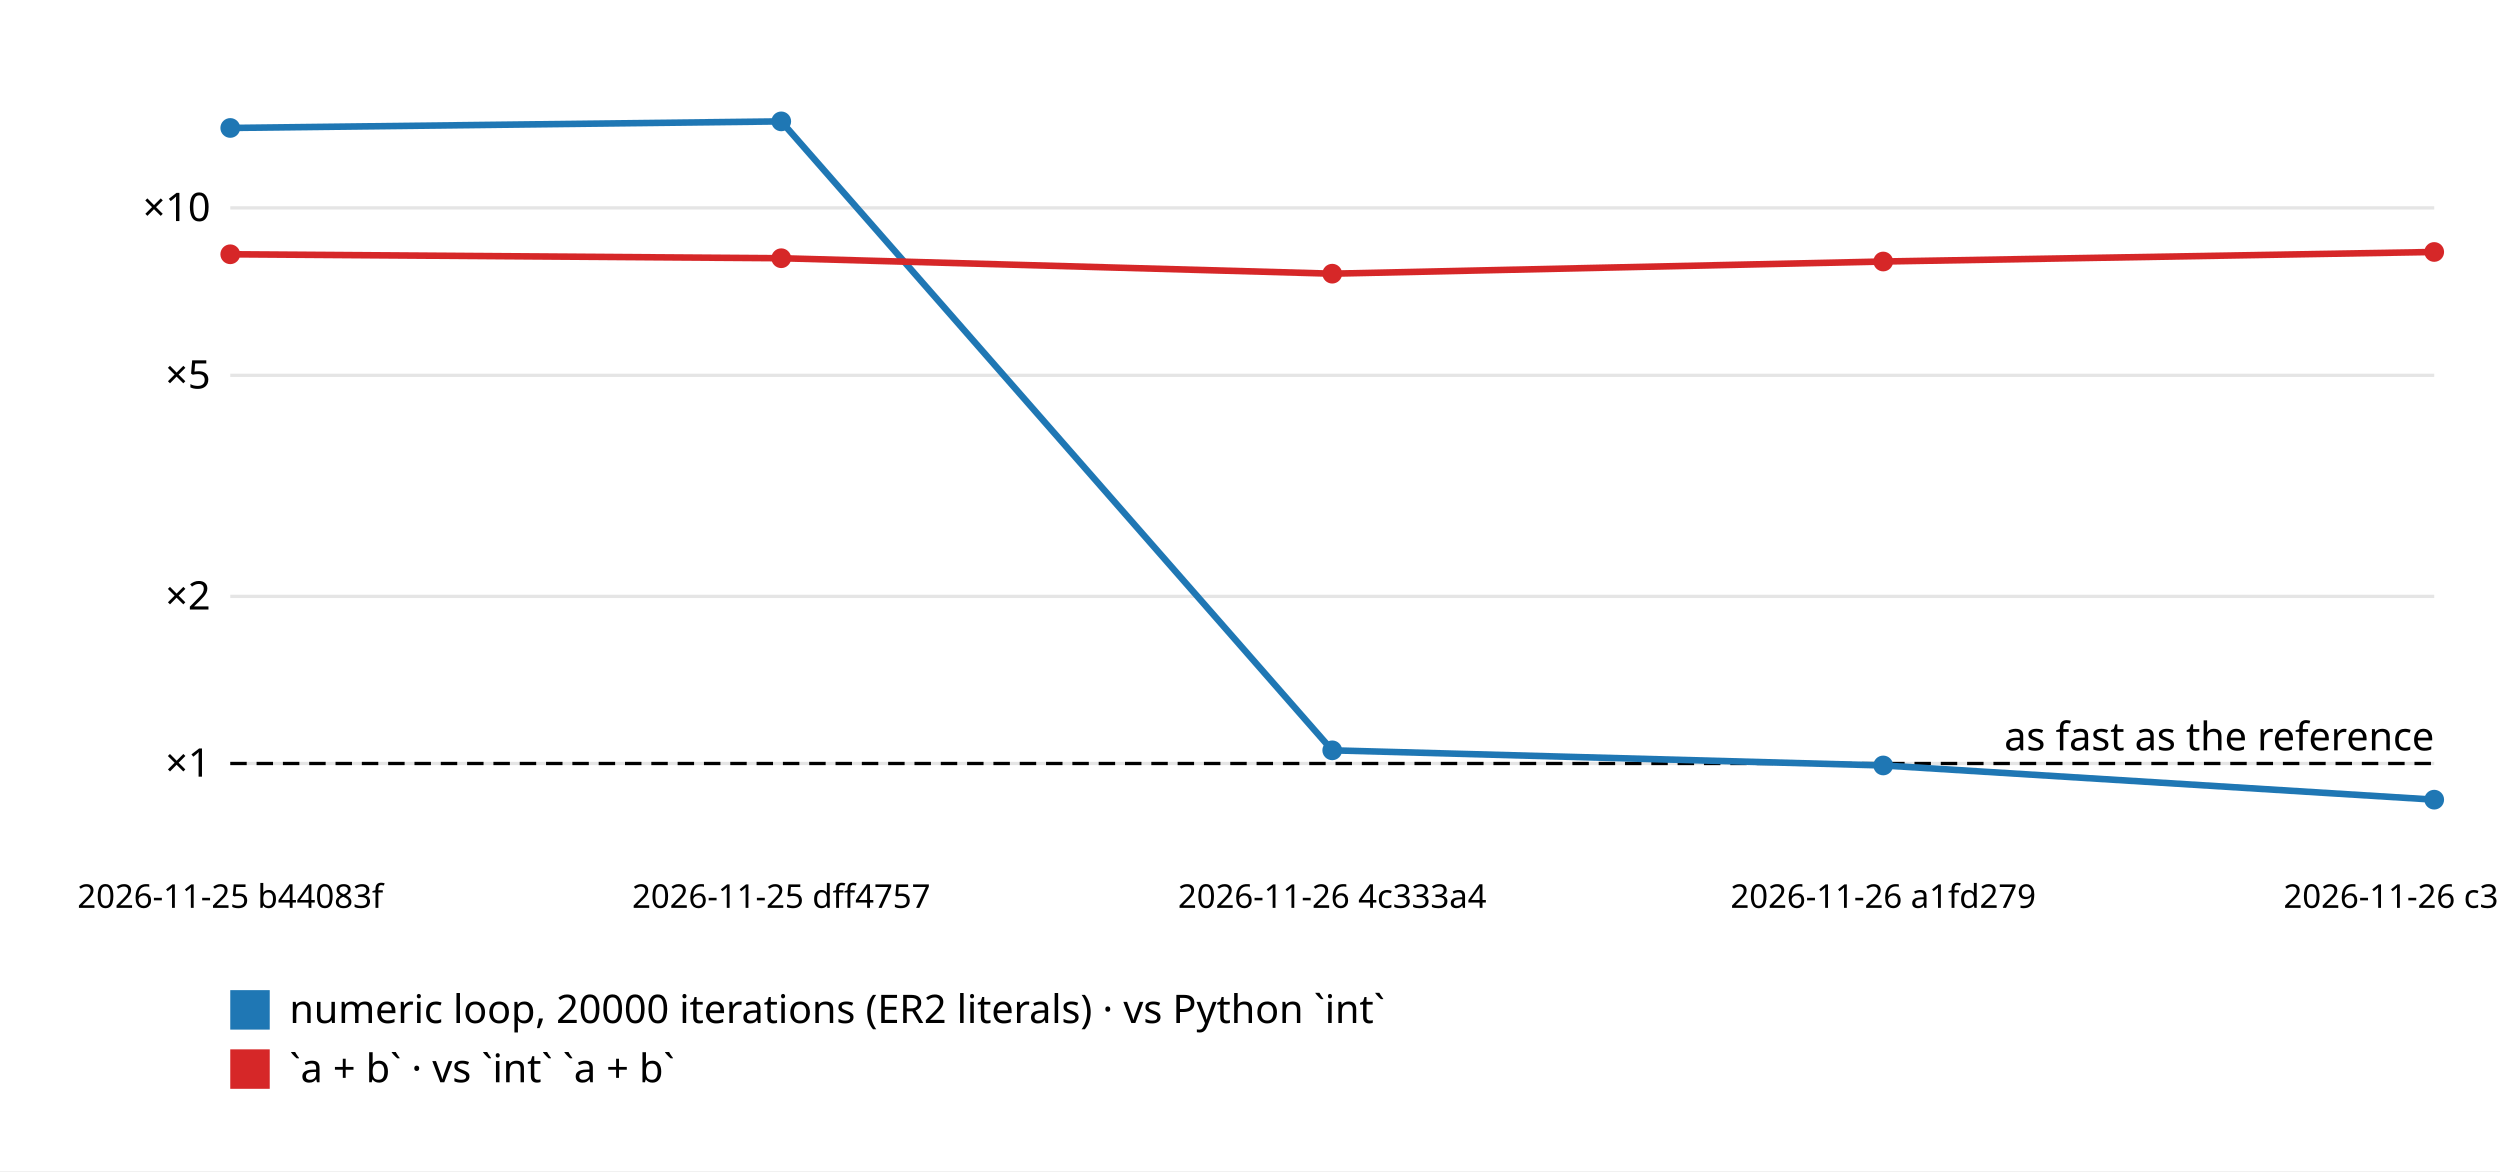
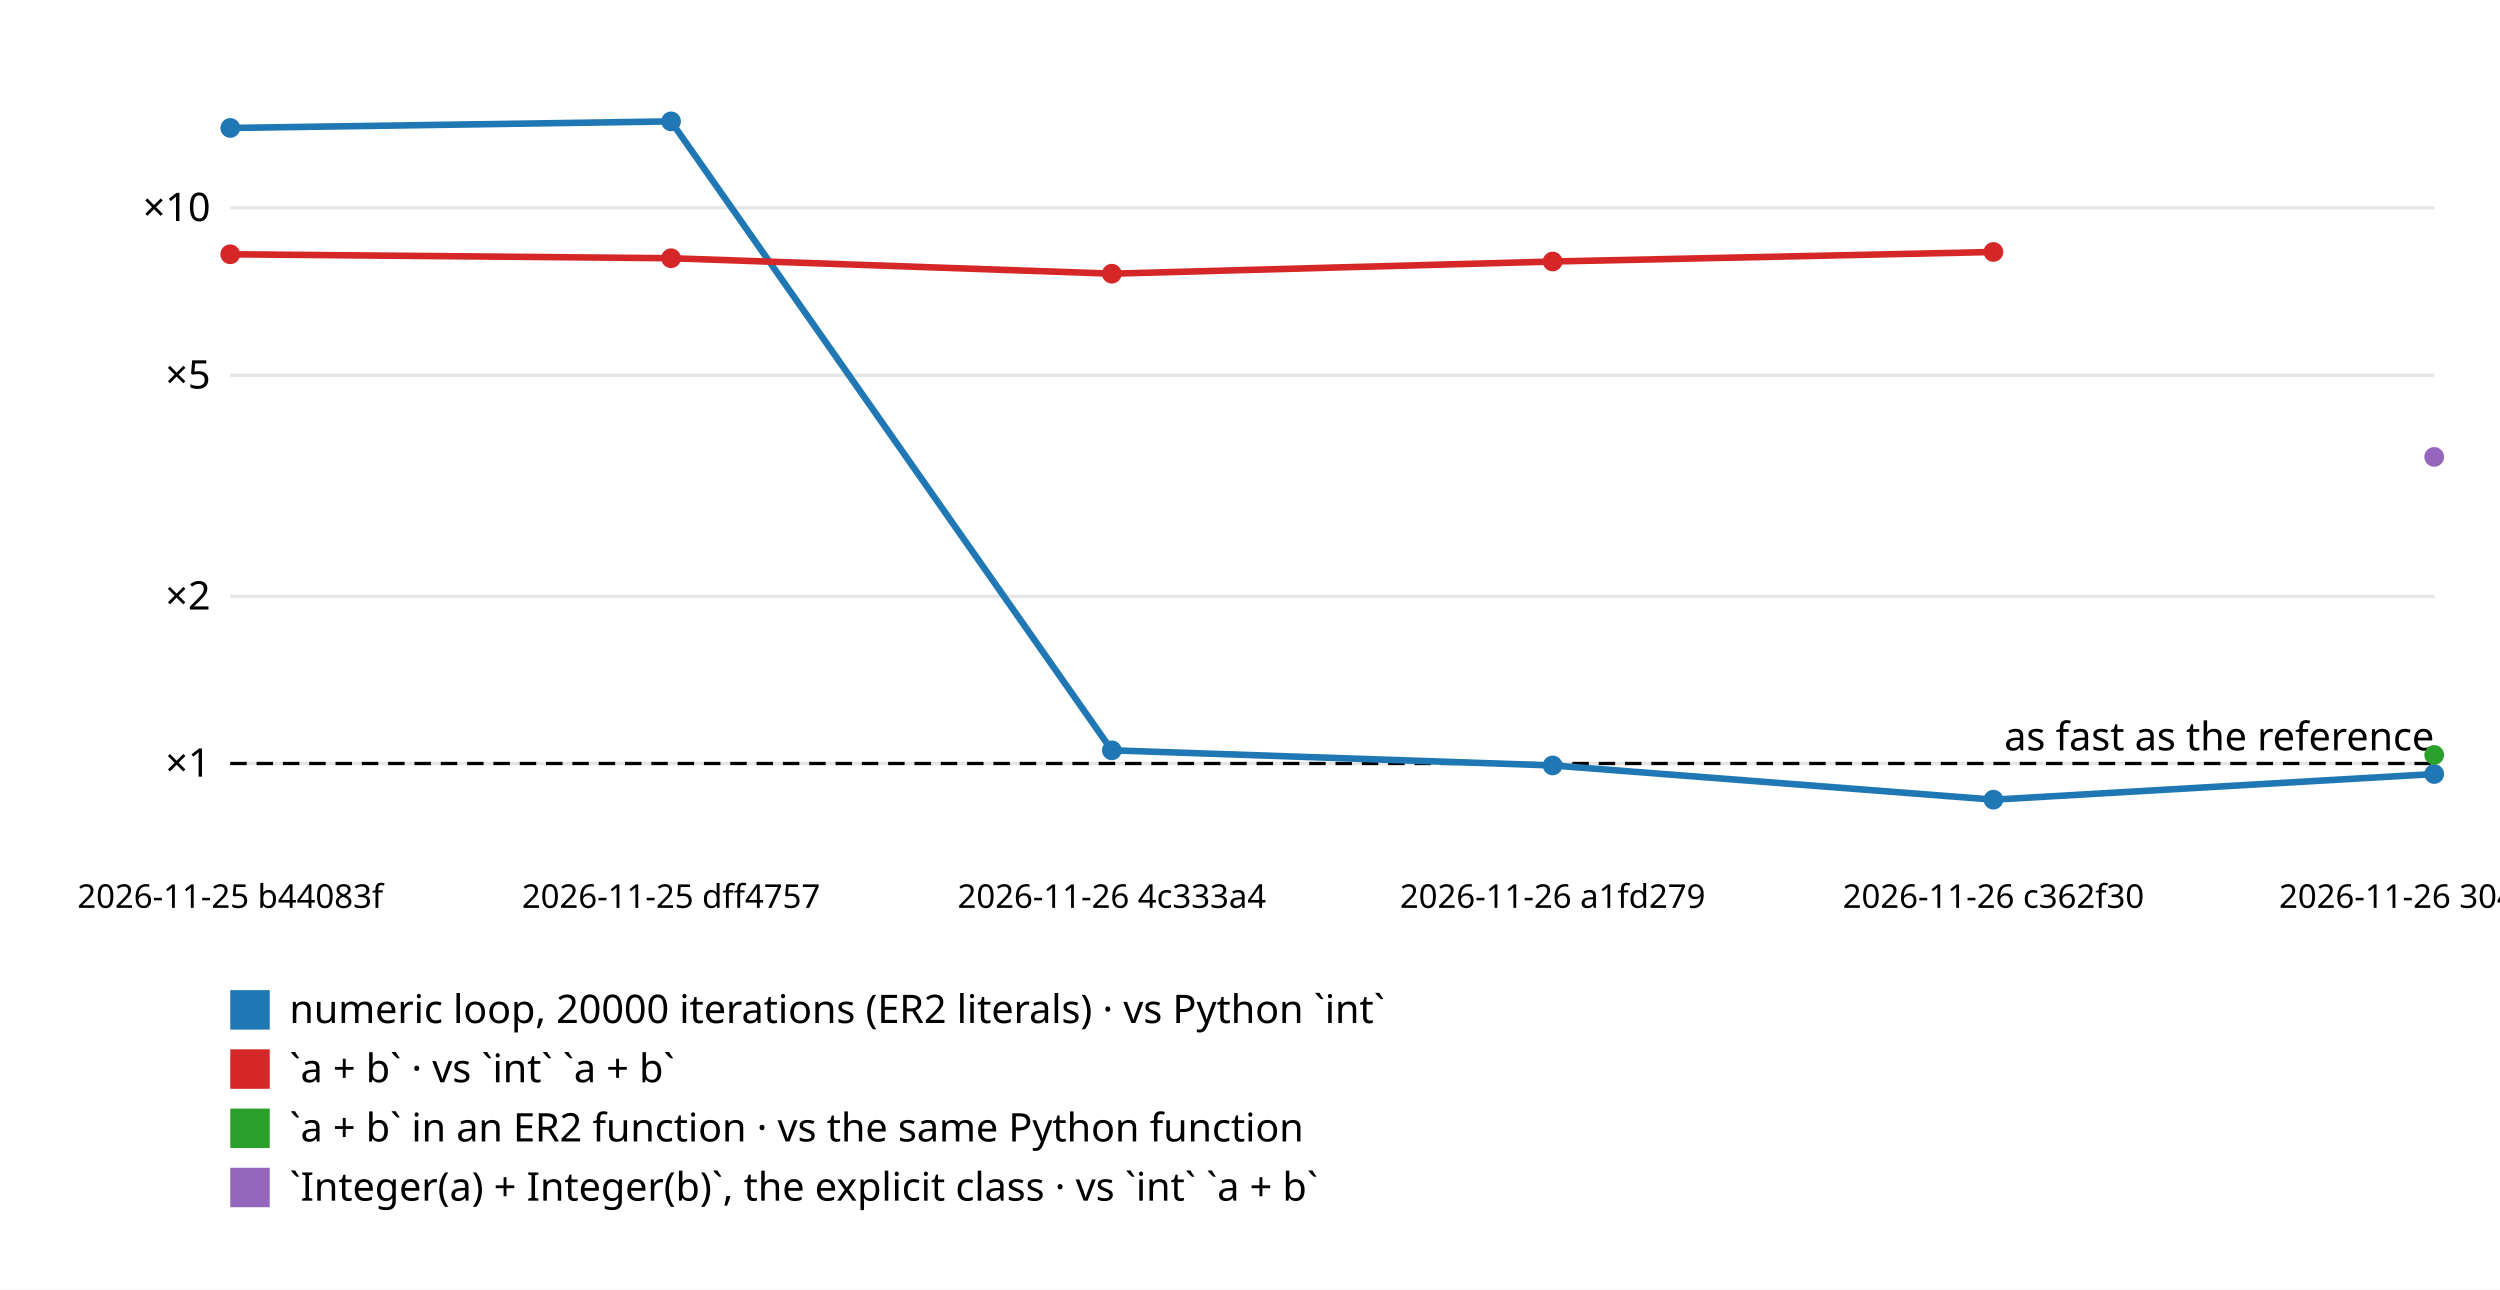
- <svg xmlns="http://www.w3.org/2000/svg" width="760" height="356" font-family="sans-serif" font-size="12">
-   <rect width="760" height="356" fill="white" />
+ <svg xmlns="http://www.w3.org/2000/svg" width="760" height="392" font-family="sans-serif" font-size="12">
+   <rect width="760" height="392" fill="white" />
  <line x1="70" x2="740" y1="232.1" y2="232.1" stroke="#e5e5e5" />
  <text x="64" y="236.1" text-anchor="end">×1</text>
  <line x1="70" x2="740" y1="181.3" y2="181.3" stroke="#e5e5e5" />
  <text x="64" y="185.3" text-anchor="end">×2</text>
  <line x1="70" x2="740" y1="114.1" y2="114.1" stroke="#e5e5e5" />
  <text x="64" y="118.1" text-anchor="end">×5</text>
  <line x1="70" x2="740" y1="63.2" y2="63.2" stroke="#e5e5e5" />
  <text x="64" y="67.2" text-anchor="end">×10</text>
  <line x1="70" x2="740" y1="232.1" y2="232.1" stroke="black" stroke-dasharray="5 3" />
  <text x="740" y="228.1" text-anchor="end">as fast as the reference</text>
  <text x="70.0" y="276" text-anchor="middle" font-size="10">2026-11-25 b44083f</text>
-   <text x="237.5" y="276" text-anchor="middle" font-size="10">2026-11-25 dff4757</text>
-   <text x="405.0" y="276" text-anchor="middle" font-size="10">2026-11-26 4c333a4</text>
-   <text x="572.5" y="276" text-anchor="middle" font-size="10">2026-11-26 a1fd279</text>
-   <text x="740.0" y="276" text-anchor="middle" font-size="10">2026-11-26 c362f30</text>
-   <polyline points="70.0,38.9 237.5,36.9 405.0,228.1 572.5,232.7 740.0,243.1" fill="none" stroke="#1f77b4" stroke-width="2" />
+   <text x="204.0" y="276" text-anchor="middle" font-size="10">2026-11-25 dff4757</text>
+   <text x="338.0" y="276" text-anchor="middle" font-size="10">2026-11-26 4c333a4</text>
+   <text x="472.0" y="276" text-anchor="middle" font-size="10">2026-11-26 a1fd279</text>
+   <text x="606.0" y="276" text-anchor="middle" font-size="10">2026-11-26 c362f30</text>
+   <text x="740.0" y="276" text-anchor="middle" font-size="10">2026-11-26 304cb29</text>
+   <polyline points="70.0,38.9 204.0,36.9 338.0,228.1 472.0,232.7 606.0,243.1 740.0,235.3" fill="none" stroke="#1f77b4" stroke-width="2" />
  <circle cx="70.0" cy="38.9" r="3" fill="#1f77b4" />
-   <circle cx="237.5" cy="36.9" r="3" fill="#1f77b4" />
-   <circle cx="405.0" cy="228.1" r="3" fill="#1f77b4" />
-   <circle cx="572.5" cy="232.7" r="3" fill="#1f77b4" />
-   <circle cx="740.0" cy="243.1" r="3" fill="#1f77b4" />
+   <circle cx="204.0" cy="36.9" r="3" fill="#1f77b4" />
+   <circle cx="338.0" cy="228.1" r="3" fill="#1f77b4" />
+   <circle cx="472.0" cy="232.7" r="3" fill="#1f77b4" />
+   <circle cx="606.0" cy="243.1" r="3" fill="#1f77b4" />
+   <circle cx="740.0" cy="235.3" r="3" fill="#1f77b4" />
  <rect x="70" y="301" width="12" height="12" fill="#1f77b4" />
  <text x="88" y="311">numeric loop, 20000 iterations (ER2 literals) · vs Python `int`</text>
-   <polyline points="70.0,77.3 237.5,78.5 405.0,83.2 572.5,79.5 740.0,76.6" fill="none" stroke="#d62728" stroke-width="2" />
+   <polyline points="70.0,77.3 204.0,78.5 338.0,83.2 472.0,79.5 606.0,76.6" fill="none" stroke="#d62728" stroke-width="2" />
  <circle cx="70.0" cy="77.3" r="3" fill="#d62728" />
-   <circle cx="237.5" cy="78.5" r="3" fill="#d62728" />
-   <circle cx="405.0" cy="83.2" r="3" fill="#d62728" />
-   <circle cx="572.5" cy="79.5" r="3" fill="#d62728" />
-   <circle cx="740.0" cy="76.6" r="3" fill="#d62728" />
+   <circle cx="204.0" cy="78.5" r="3" fill="#d62728" />
+   <circle cx="338.0" cy="83.2" r="3" fill="#d62728" />
+   <circle cx="472.0" cy="79.5" r="3" fill="#d62728" />
+   <circle cx="606.0" cy="76.6" r="3" fill="#d62728" />
  <rect x="70" y="319" width="12" height="12" fill="#d62728" />
  <text x="88" y="329">`a + b` · vs `int` `a + b`</text>
+   <circle cx="740.0" cy="229.5" r="3" fill="#2ca02c" />
+   <rect x="70" y="337" width="12" height="12" fill="#2ca02c" />
+   <text x="88" y="347">`a + b` in an ER2 function · vs the same Python function</text>
+   <circle cx="740.0" cy="138.9" r="3" fill="#9467bd" />
+   <rect x="70" y="355" width="12" height="12" fill="#9467bd" />
+   <text x="88" y="365">`Integer(a) + Integer(b)`, the explicit class · vs `int` `a + b`</text>
</svg>
